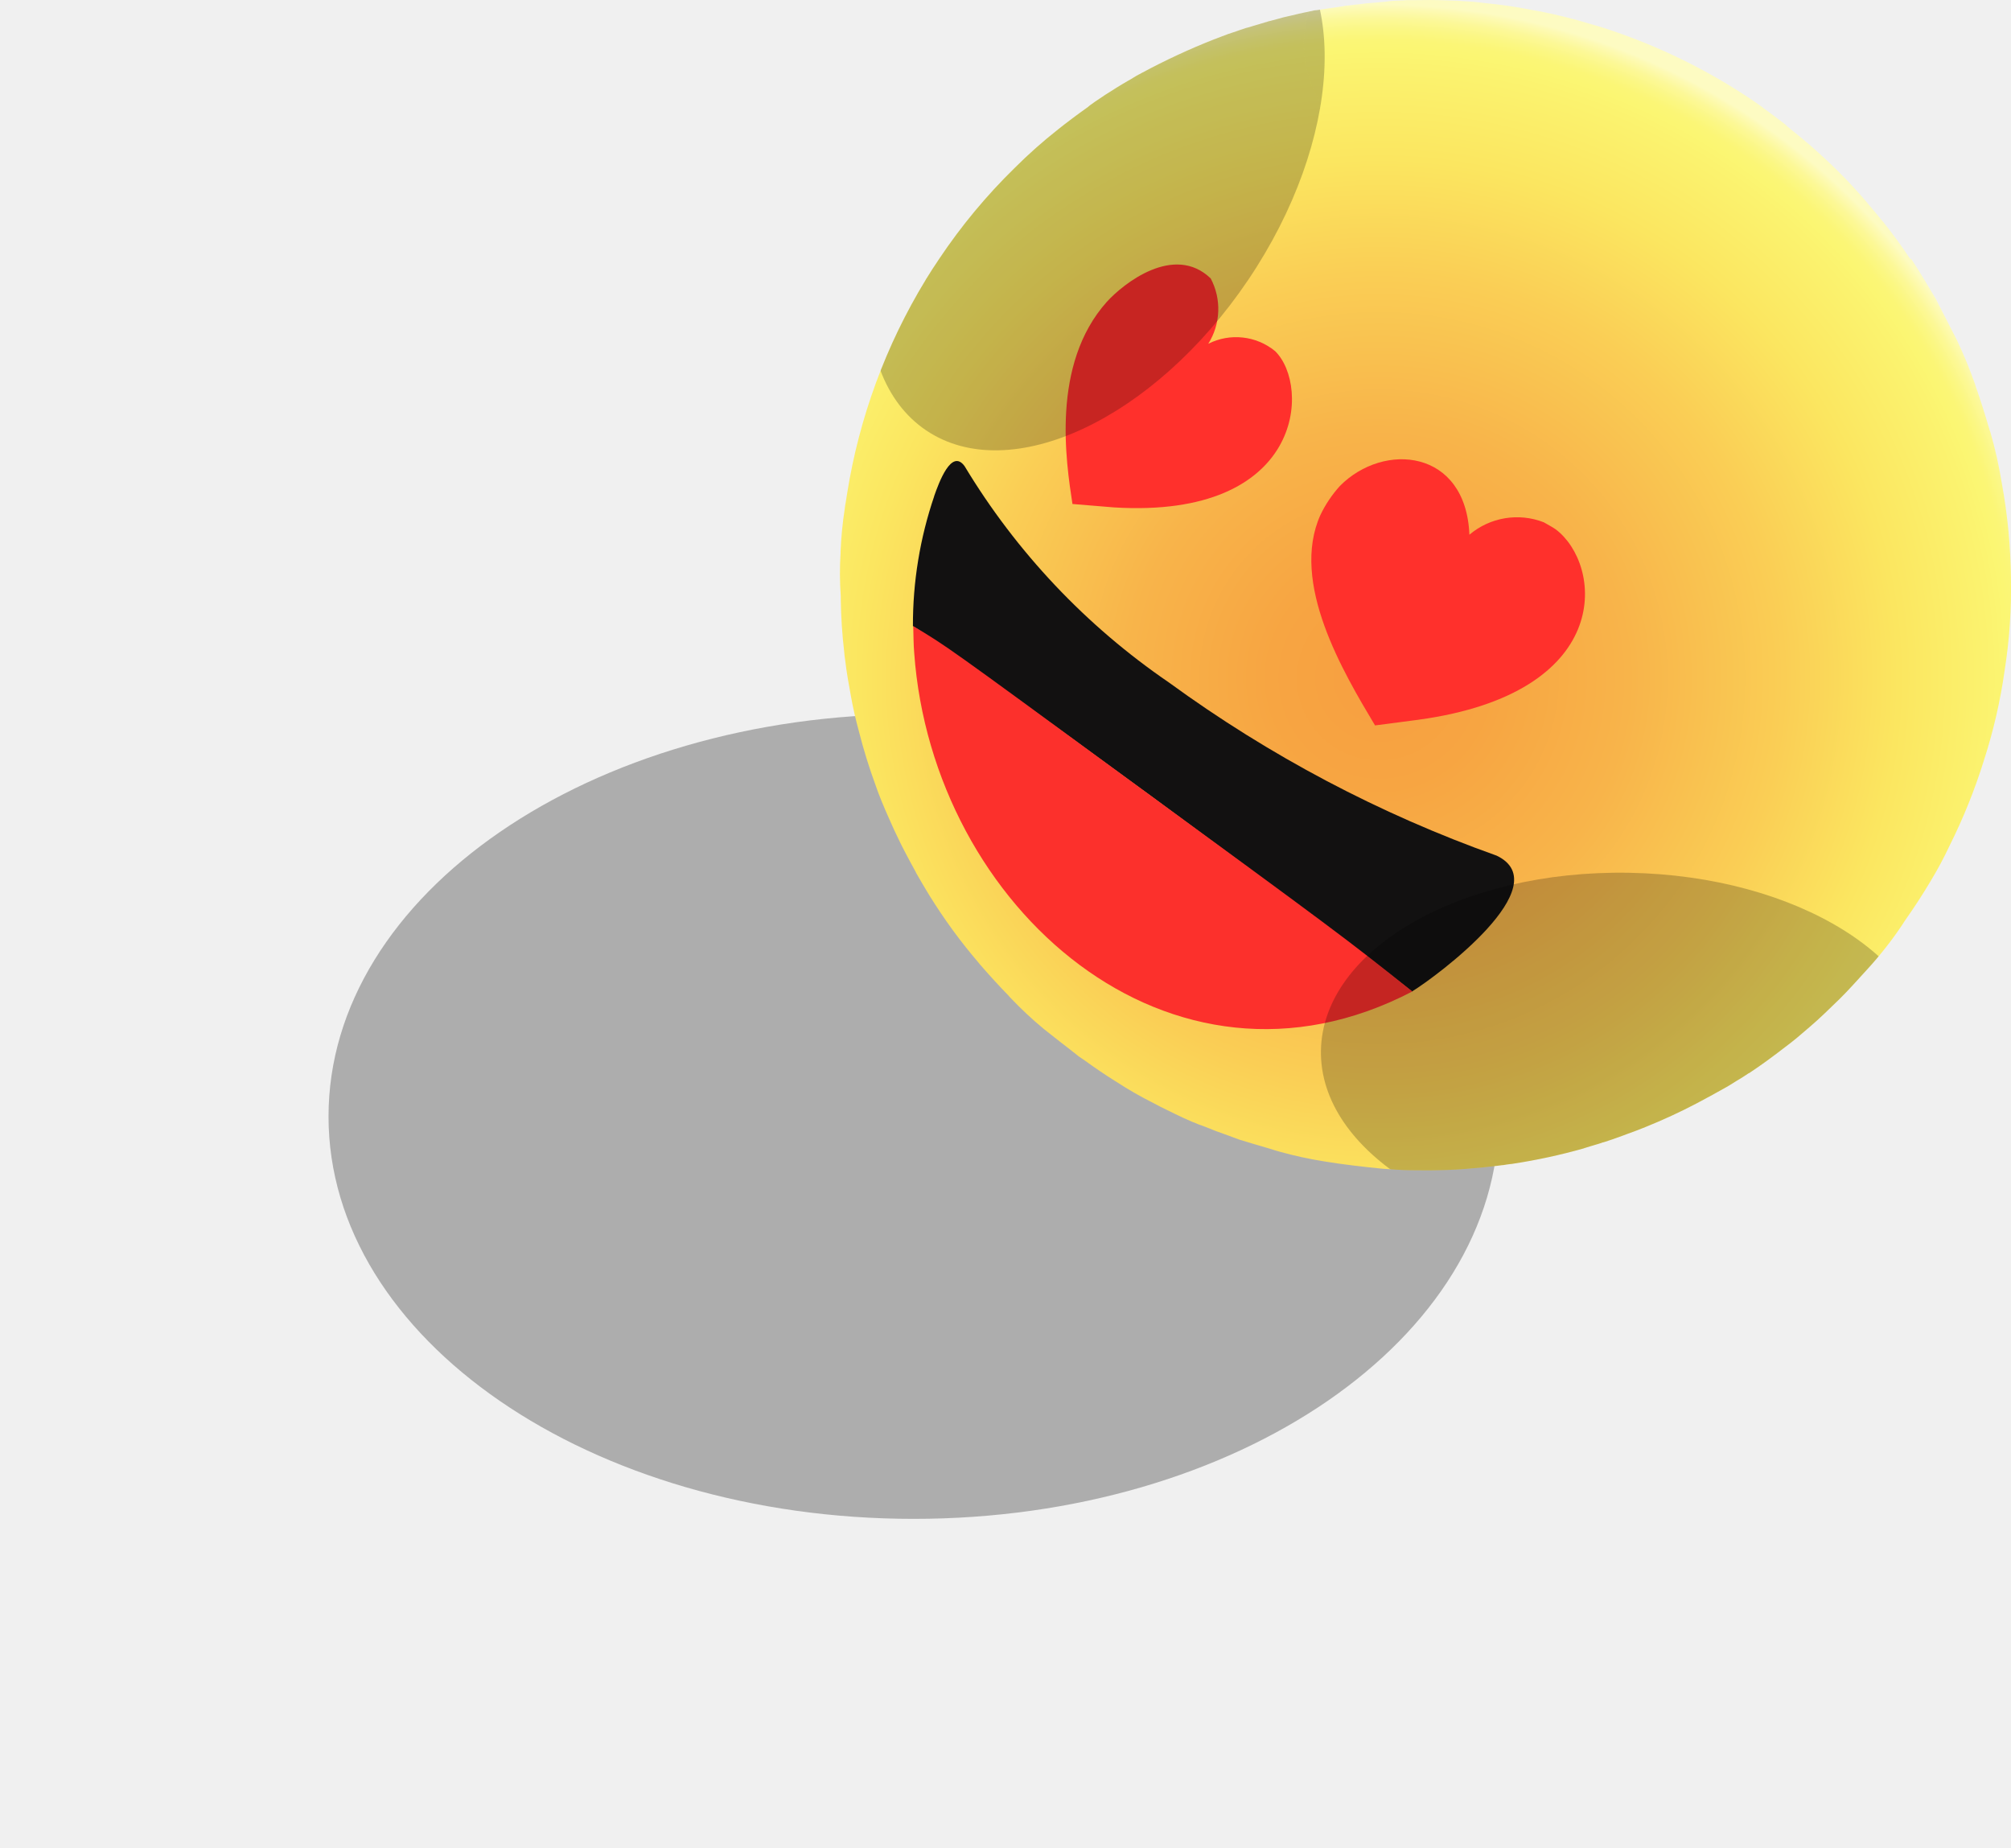
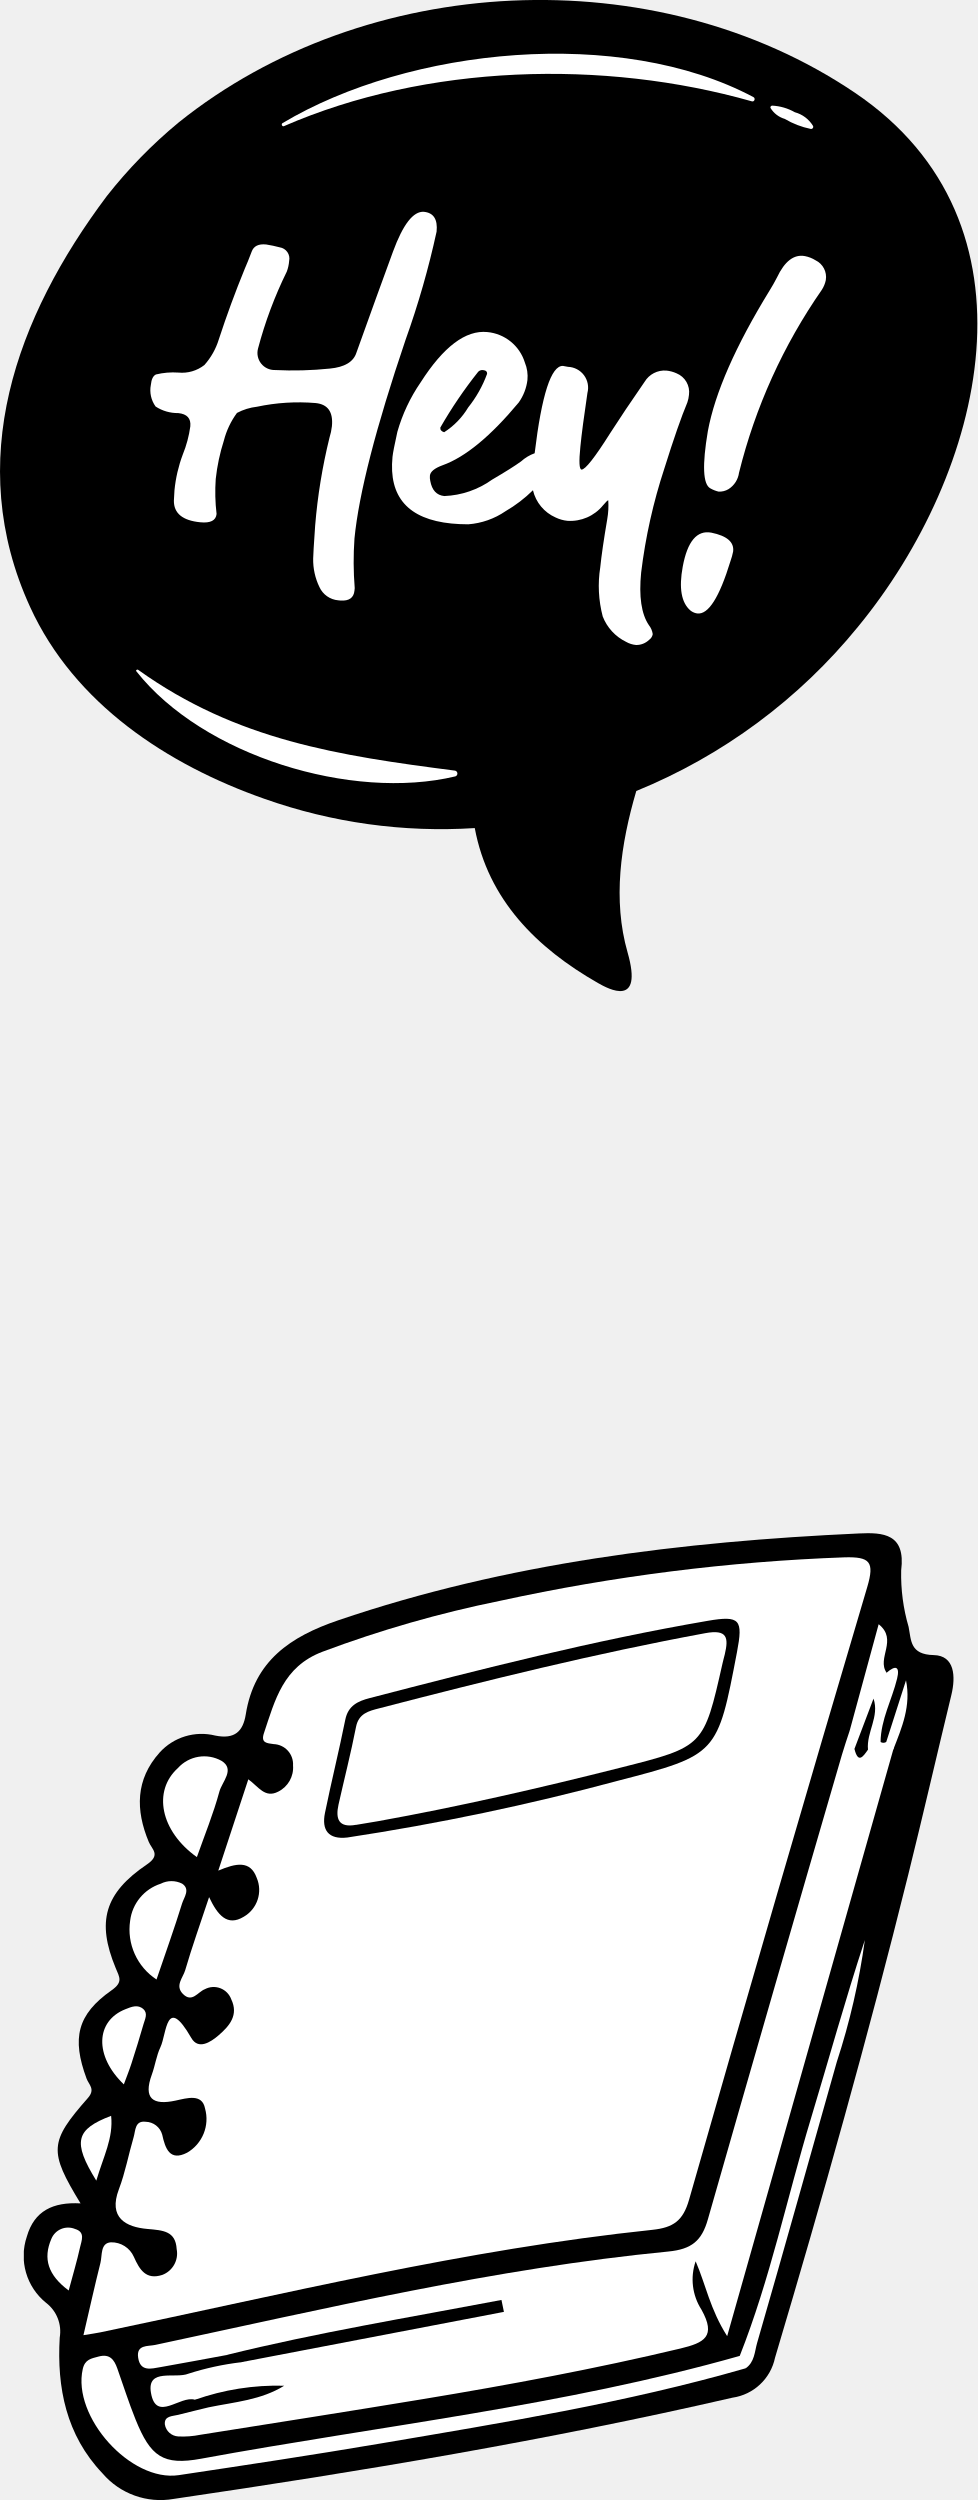
- <svg xmlns="http://www.w3.org/2000/svg" xmlns:xlink="http://www.w3.org/1999/xlink" width="82.478" height="75.758" viewBox="0 0 82.478 75.758">
+ <svg xmlns="http://www.w3.org/2000/svg" width="84" height="214.868" viewBox="0 0 84 214.868">
  <defs>
-     <radialGradient id="radial-gradient" cx="0.471" cy="0.58" r="0.575" gradientTransform="matrix(-0.999, -0.004, -0.004, 1, 0.933, 0.001)" gradientUnits="objectBoundingBox">
-       <stop offset="0" stop-color="#f79f40" />
-       <stop offset="0.163" stop-color="#f7a542" />
-       <stop offset="0.371" stop-color="#f8b44a" />
-       <stop offset="0.601" stop-color="#face55" />
-       <stop offset="0.771" stop-color="#fbe660" />
-       <stop offset="0.91" stop-color="#fbf36f" />
-       <stop offset="0.932" stop-color="#fbf672" />
-       <stop offset="0.947" stop-color="#fbf676" />
-       <stop offset="0.962" stop-color="#fbf783" />
-       <stop offset="0.978" stop-color="#fcf897" />
-       <stop offset="0.994" stop-color="#fdfab4" />
-       <stop offset="1" stop-color="#fdfbc2" />
-     </radialGradient>
    <clipPath id="clip-path">
-       <path id="Trazado_116496" data-name="Trazado 116496" d="M52.65,29.84v-.06c0-.11-.03-.77-.15-1.75-.01-.09-.02-.17-.03-.26-.02-.12-.04-.25-.06-.38a23.894,23.894,0,0,0-3.15-8.77c0-.01-.01-.01-.01-.02-.17-.29-.35-.57-.54-.85h0a23.353,23.353,0,0,0-3.06-3.74,20.449,20.449,0,0,0-1.77-1.6c-.39-.32-.78-.62-1.19-.91a.265.265,0,0,1-.06-.05l-.05-.04-.21-.15c-.26-.18-.55-.37-.86-.57h0c-.01-.01-.02-.01-.03-.02-.15-.09-.3-.19-.47-.28-.07-.04-.15-.09-.22-.13s-.12-.07-.19-.11a1.092,1.092,0,0,0-.15-.08,25.413,25.413,0,0,0-2.93-1.4c-.26-.11-.47-.18-.58-.23l-.18-.07-.18-.07c-.01,0-.02-.01-.03-.01l-.04-.01-.3-.1-.04-.01c-.01,0-.03-.01-.04-.01l-.2-.07a2.759,2.759,0,0,0-.27-.08l-.23-.07c-.04-.01-.09-.03-.13-.04-.01,0-.03-.01-.04-.01s-.03-.01-.05-.01a.636.636,0,0,1-.07-.02l-.26-.07-.22-.06c-.07-.02-.14-.03-.21-.05h-.01l-.13-.03-.25-.06-.18-.04a2.049,2.049,0,0,0-.24-.05c-.01,0-.03-.01-.04-.01-.06-.01-.12-.03-.18-.04l-.11-.02-.13-.03h-.02l-.04-.01c-.02,0-.05-.01-.07-.01a1.766,1.766,0,0,1-.2-.04.6.6,0,0,0-.12-.02h0a2.068,2.068,0,0,1-.22-.04l-.19-.03c-.03-.01-.07-.01-.11-.02a.985.985,0,0,0-.17-.02,1,1,0,0,0-.16-.02l-.27-.03-.25-.03c-.03,0-.05-.01-.08-.01h-.02a1.641,1.641,0,0,0-.23-.02l-.34-.03c-.08-.01-.16-.01-.23-.02-.09-.01-.17-.01-.26-.02s-.18-.01-.27-.02A.97.97,0,0,1,29.76,7h-.37c-.48-.01-.96-.01-1.45,0-.11,0-.21,0-.31.01s-.22.01-.32.02c-.07,0-.13.01-.19.01-.16.01-.31.02-.46.04-.05,0-.11.01-.16.01-.22.02-.43.04-.64.07-.1.01-.2.02-.3.04h-.01c-.02,0-.04.01-.06.01q-.24.03-.45.06c-.11.02-.23.04-.34.05-.26.04-.47.08-.61.11-.7.14-1.38.3-2.06.5-.41.11-.77.22-1.21.38a24.021,24.021,0,0,0-5.31,2.61h0c-.17.11-.33.22-.49.33a.265.265,0,0,0-.06.05c-.28.2-.56.4-.84.61a.423.423,0,0,1-.07.05l-.02.02-.02.02c-.01.01-.02.02-.03.02s-.02.01-.03.02c-.08.06-.15.12-.23.18-.15.12-.3.24-.44.36-.08.07-.16.13-.24.2-.16.14-.32.27-.46.4l-.02.02-.02.02c-.03.03-.07.06-.1.09-.75.69-1.21,1.19-1.24,1.22-.23.25-.46.51-.69.77-.16.19-.33.38-.5.59-.01.01-.02.03-.04.04l-.03.03c-.34.42-.69.89-1.08,1.46l-.01.01-.01.01c-.01.01-.01.02-.02.02-.18.26-.36.55-.54.86-.16.26-.32.52-.46.75l-.46.88c-.15.29-.29.56-.42.82a16.758,16.758,0,0,0-.76,1.82h0v.01c-.22.6-.42,1.23-.6,1.84l-.01.02a.037.037,0,0,1-.01.03,17.968,17.968,0,0,0-.5,2.13,23.506,23.506,0,0,0-.17,7.66,22.794,22.794,0,0,0,.82,3.68,23.944,23.944,0,0,0,1.38,3.51,15.311,15.311,0,0,0,.75,1.42c.32.56.68,1.11,1.06,1.66.04.07.09.13.13.2a16,16,0,0,0,1.39,1.8c.34.37.78.88,1.14,1.24s.83.82,1.22,1.15h0c.42.37.6.53.99.83q.72.585,1.47,1.08h.01c.16.11.32.22.49.32.19.12.38.24.55.34.09.05.22.13.36.21a.573.573,0,0,1,.07.04c.15.09.33.18.52.29.04.02.09.05.13.07a22.789,22.789,0,0,0,2.12,1c.18.07.42.17.7.28l.24.09.42.15.3.1.11.03c.01,0,.01,0,.02.01l.16.05a2.759,2.759,0,0,0,.27.08l.26.08c.01,0,.02,0,.02.01a22.1,22.1,0,0,0,2.96.66l.09.01c.08.01.17.03.27.04h.03l.23.03.53.06c.24.03.56.05.79.07s.49.03.74.04h.02c.13.01.25.01.37.01.33.01.77,0,1.1.01s.79-.03,1.13-.05c.72-.06,1.68-.17,2.39-.28a18.747,18.747,0,0,0,1.84-.38c.14-.04.28-.08.43-.12.43-.12.87-.25,1.24-.36l.43-.16c.35-.12.69-.25,1.03-.38l.17-.06c.4-.15.89-.38,1.32-.59.19-.09.37-.18.55-.28a15.71,15.71,0,0,0,1.56-.88c.02-.01.03-.02.05-.03.41-.26.82-.52,1.22-.81.09-.06.18-.12.26-.17l.44-.34c.12-.09.23-.18.35-.27l.66-.52a14.289,14.289,0,0,0,1.37-1.26l.03-.03.07-.07c.35-.35.74-.77,1.2-1.29a.138.138,0,0,0,.03-.04h0a20.958,20.958,0,0,0,2.02-2.71c.01-.01.01-.02.02-.03.19-.3.38-.61.57-.95v-.01h0c.08-.14.16-.29.24-.44.11-.2.22-.41.31-.59l.09-.18c.16-.32.31-.65.47-.99.21-.47.41-.94.56-1.36h0c.26-.7.5-1.44.71-2.23.13-.48.25-.96.33-1.41.1-.48.18-.98.25-1.5.02-.12.03-.23.05-.34.08-.69.14-1.41.16-2.14v-.13C52.68,31.04,52.68,30.45,52.65,29.84Z" transform="translate(-4.654 -6.992)" />
-     </clipPath>
-     <linearGradient id="linear-gradient" x1="-0.166" y1="-323.933" x2="-1.166" y2="-323.933" gradientUnits="objectBoundingBox">
-       <stop offset="0" stop-color="#19b79c" />
-       <stop offset="0.405" stop-color="#1dbb9e" />
-       <stop offset="0.825" stop-color="#2ac8a3" />
-       <stop offset="0.997" stop-color="#31cfa6" />
-     </linearGradient>
-     <linearGradient id="linear-gradient-2" x1="-2.106" y1="-363.238" x2="-3.08" y2="-363.238" xlink:href="#linear-gradient" />
-     <clipPath id="clip-path-2">
-       <path id="Trazado_116504" data-name="Trazado 116504" d="M4.652,29.65v-.06a15.757,15.757,0,0,1,.17-1.74,2.335,2.335,0,0,1,.04-.26c.02-.12.04-.25.06-.38a24.088,24.088,0,0,1,3.22-8.75c0-.01.01-.01.01-.02.18-.29.36-.57.55-.85h0a23.39,23.39,0,0,1,3.09-3.72,20.134,20.134,0,0,1,1.78-1.58q.585-.465,1.2-.9a.265.265,0,0,0,.06-.05l.05-.04.21-.15c.26-.18.55-.37.86-.56h0c.01-.01.02-.01.03-.02.15-.09.31-.19.47-.28a2.53,2.53,0,0,0,.22-.13c.06-.04.12-.07.19-.11.05-.03.1-.05.15-.08a27.308,27.308,0,0,1,2.95-1.37c.26-.1.47-.18.58-.22l.18-.06.18-.06c.01,0,.02-.01.03-.01l.05-.02.3-.1.04-.01c.01,0,.03-.01.04-.01l.2-.06c.08-.02.19-.06.27-.08l.23-.07a.647.647,0,0,0,.13-.04c.01,0,.03-.01.04-.01s.03-.01.05-.01a.637.637,0,0,0,.07-.02l.26-.07.22-.06c.07-.02.14-.03.21-.05h.01l.13-.03c.08-.02.18-.04.25-.06l.18-.04c.08-.02.16-.03.24-.05.01,0,.03-.01.04-.01a1.163,1.163,0,0,0,.18-.04l.11-.01.13-.02h.02l.04-.01c.02,0,.05-.01.07-.01l.2-.03c.04-.01.09-.01.13-.02h0l.22-.03.19-.03a.516.516,0,0,0,.11-.02.985.985,0,0,1,.17-.02c.06-.01.11-.01.16-.02l.27-.03.25-.03c.03,0,.05-.01.08-.01h.02c.07-.01.15-.01.23-.02l.34-.03c.08-.01.16-.01.23-.02a1.569,1.569,0,0,1,.24-.03,2.437,2.437,0,0,1,.27-.01.86.86,0,0,1,.16-.01l.15-.01h.24c.49-.01.97-.01,1.45.01.11,0,.21.01.31.01s.22.01.32.02c.07,0,.13.01.19.01.16.01.31.02.46.04.05.01.11.01.16.02.22.02.43.05.64.07.1.01.2.03.3.04h.01c.02,0,.04.01.06.01.16.02.31.05.45.07l.34.06c.26.05.47.09.6.11.69.14,1.38.31,2.06.52.41.11.76.23,1.21.39a24.178,24.178,0,0,1,5.28,2.65h0c.16.11.33.22.49.34a.265.265,0,0,1,.06.05c.28.2.56.41.83.62a.424.424,0,0,0,.07.05l.02.02.02.02.03.03c.01.01.02.01.02.02.08.06.15.12.22.18.15.12.3.24.44.36.08.07.16.14.24.2.16.14.31.28.46.41l.02.02.02.02c.03.03.07.06.1.09.75.69,1.2,1.2,1.23,1.23.23.25.46.51.68.78.16.19.32.38.49.59.01.01.02.03.04.04l.02.03c.33.42.69.89,1.07,1.47l.04.01.01.01c.01.01.01.02.02.02.17.26.36.56.54.86.16.26.31.53.45.75l.45.88c.15.29.29.56.42.82a18.431,18.431,0,0,1,.75,1.83h0v.01c.21.6.41,1.23.59,1.85l.01.02a.037.037,0,0,0,.01.03,17.59,17.59,0,0,1,.48,2.14,22.71,22.71,0,0,1,.37,3.87,21.465,21.465,0,0,1-.26,3.8,21.96,21.96,0,0,1-.85,3.68,23.286,23.286,0,0,1-1.41,3.5,15.244,15.244,0,0,1-.76,1.42c-.33.56-.69,1.11-1.07,1.65-.04.07-.09.13-.13.2a15.2,15.2,0,0,1-1.41,1.79c-.34.37-.79.88-1.15,1.23s-.84.82-1.22,1.14h0c-.43.37-.6.52-1,.82-.49.38-.98.74-1.48,1.07H41.9c-.16.11-.32.21-.49.31-.19.12-.38.24-.55.33-.09.05-.22.12-.36.2a.574.574,0,0,0-.07.04c-.15.08-.33.18-.52.28-.04.02-.09.05-.13.07a23.108,23.108,0,0,1-2.12.98c-.18.07-.42.17-.71.27l-.24.09-.42.15-.3.1-.11.03c-.01,0-.01,0-.02.01l-.16.05c-.08.02-.19.06-.27.08l-.26.08c-.01,0-.02,0-.02.01a23.962,23.962,0,0,1-2.96.64l-.09.01c-.08.01-.17.02-.27.04H31.8l-.23.03-.53.06c-.24.02-.56.05-.79.07s-.49.03-.74.04h-.02c-.13,0-.25.01-.37.01-.33.01-.77,0-1.1,0s-.79-.04-1.13-.06c-.72-.07-1.68-.18-2.39-.3a16.281,16.281,0,0,1-1.84-.4c-.14-.04-.28-.08-.43-.13-.43-.12-.87-.26-1.24-.37l-.43-.16c-.35-.12-.69-.25-1.03-.39l-.17-.06c-.4-.15-.88-.38-1.32-.6-.19-.09-.37-.18-.55-.28a15.612,15.612,0,0,1-1.55-.89.219.219,0,0,0-.05-.03c-.41-.26-.81-.53-1.21-.82-.09-.06-.17-.12-.25-.17L14,49.97c-.12-.09-.23-.18-.35-.27l-.66-.52a15.233,15.233,0,0,1-1.36-1.27l-.03-.03-.06-.07c-.34-.35-.74-.78-1.19-1.3a.138.138,0,0,1-.03-.04h0a21.889,21.889,0,0,1-2-2.73c-.01-.01-.01-.02-.02-.03-.18-.3-.37-.61-.56-.95v-.01h0c-.08-.14-.16-.29-.24-.44-.11-.21-.22-.41-.31-.59l-.09-.18c-.16-.32-.31-.65-.46-.99-.21-.47-.41-.95-.55-1.36h0a22.441,22.441,0,0,1-.69-2.23c-.13-.48-.24-.96-.32-1.41-.09-.49-.18-.98-.24-1.5-.02-.12-.03-.23-.04-.34a21.166,21.166,0,0,1-.14-2.14v-.13A13.347,13.347,0,0,1,4.652,29.65Z" transform="translate(-4.627 -6.983)" fill="url(#radial-gradient)" />
+       <rect id="Rectángulo_45687" data-name="Rectángulo 45687" width="79.904" height="83.093" fill="none" />
    </clipPath>
  </defs>
-   <g id="Grupo_157926" data-name="Grupo 157926" transform="translate(13.474)">
-     <ellipse id="Elipse_4737" data-name="Elipse 4737" cx="24" cy="16.5" rx="24" ry="16.5" transform="translate(0 29.284)" fill="#0b0b0b" opacity="0.292" style="mix-blend-mode: multiply;isolation: isolate" />
-     <path id="Trazado_116493" data-name="Trazado 116493" d="M4.652,29.65v-.06a15.757,15.757,0,0,1,.17-1.74,2.335,2.335,0,0,1,.04-.26c.02-.12.04-.25.06-.38a24.088,24.088,0,0,1,3.22-8.75c0-.01.01-.01.01-.02.18-.29.36-.57.55-.85h0a23.39,23.39,0,0,1,3.09-3.72,20.134,20.134,0,0,1,1.78-1.58q.585-.465,1.2-.9a.265.265,0,0,0,.06-.05l.05-.04.21-.15c.26-.18.55-.37.86-.56h0c.01-.01.02-.01.03-.02.15-.09.31-.19.47-.28a2.53,2.53,0,0,0,.22-.13c.06-.04.12-.07.19-.11.05-.03.1-.05.15-.08a27.308,27.308,0,0,1,2.95-1.37c.26-.1.47-.18.58-.22l.18-.06.18-.06c.01,0,.02-.01.03-.01l.05-.02.3-.1.04-.01c.01,0,.03-.01.04-.01l.2-.06c.08-.02.19-.06.27-.08l.23-.07a.647.647,0,0,0,.13-.04c.01,0,.03-.01.04-.01s.03-.01.05-.01a.637.637,0,0,0,.07-.02l.26-.07.22-.06c.07-.02.14-.03.21-.05h.01l.13-.03c.08-.02.18-.04.25-.06l.18-.04c.08-.02.16-.03.24-.05.01,0,.03-.01.04-.01a1.163,1.163,0,0,0,.18-.04l.11-.01.13-.02h.02l.04-.01c.02,0,.05-.01.07-.01l.2-.03c.04-.01.09-.01.13-.02h0l.22-.03.19-.03a.516.516,0,0,0,.11-.02.985.985,0,0,1,.17-.02c.06-.01.11-.01.16-.02l.27-.03.25-.03c.03,0,.05-.01.08-.01h.02c.07-.01.15-.01.23-.02l.34-.03c.08-.01.16-.01.23-.02a1.569,1.569,0,0,1,.24-.03,2.437,2.437,0,0,1,.27-.01.86.86,0,0,1,.16-.01l.15-.01h.24c.49-.01.97-.01,1.45.01.11,0,.21.01.31.01s.22.01.32.02c.07,0,.13.01.19.01.16.01.31.02.46.04.05.01.11.01.16.02.22.02.43.05.64.07.1.01.2.03.3.04h.01c.02,0,.04.01.06.01.16.02.31.05.45.07l.34.06c.26.05.47.09.6.11.69.14,1.38.31,2.06.52.41.11.76.23,1.21.39a24.178,24.178,0,0,1,5.28,2.65h0c.16.11.33.22.49.34a.265.265,0,0,1,.06.05c.28.2.56.41.83.62a.424.424,0,0,0,.07.05l.02.02.02.02.03.03c.01.01.02.01.02.02.08.06.15.12.22.18.15.12.3.24.44.36.08.07.16.14.24.2.16.14.31.28.46.41l.02.02.02.02c.03.03.07.06.1.09.75.69,1.2,1.2,1.23,1.23.23.25.46.51.68.78.16.19.32.38.49.59.01.01.02.03.04.04l.02.03c.33.42.69.89,1.07,1.47l.04.01.01.01c.01.01.01.02.02.02.17.26.36.56.54.86.16.26.31.53.45.75l.45.88c.15.29.29.56.42.82a18.431,18.431,0,0,1,.75,1.83h0v.01c.21.6.41,1.23.59,1.85l.01.02a.037.037,0,0,0,.01.03,17.59,17.59,0,0,1,.48,2.14,22.71,22.71,0,0,1,.37,3.87,21.465,21.465,0,0,1-.26,3.8,21.96,21.96,0,0,1-.85,3.68,23.286,23.286,0,0,1-1.41,3.5,15.244,15.244,0,0,1-.76,1.42c-.33.56-.69,1.11-1.07,1.65-.04.07-.09.13-.13.2a15.2,15.2,0,0,1-1.41,1.79c-.34.37-.79.88-1.15,1.23s-.84.82-1.22,1.14h0c-.43.37-.6.52-1,.82-.49.38-.98.74-1.48,1.07H41.9c-.16.11-.32.21-.49.31-.19.12-.38.24-.55.33-.09.05-.22.12-.36.2a.574.574,0,0,0-.07.04c-.15.08-.33.18-.52.28-.04.02-.09.05-.13.07a23.108,23.108,0,0,1-2.12.98c-.18.07-.42.17-.71.27l-.24.09-.42.15-.3.1-.11.03c-.01,0-.01,0-.02.01l-.16.05c-.08.02-.19.06-.27.08l-.26.08c-.01,0-.02,0-.02.01a23.962,23.962,0,0,1-2.96.64l-.09.01c-.08.01-.17.02-.27.04H31.8l-.23.03-.53.06c-.24.02-.56.05-.79.07s-.49.03-.74.04h-.02c-.13,0-.25.01-.37.01-.33.01-.77,0-1.1,0s-.79-.04-1.13-.06c-.72-.07-1.68-.18-2.39-.3a16.281,16.281,0,0,1-1.84-.4c-.14-.04-.28-.08-.43-.13-.43-.12-.87-.26-1.24-.37l-.43-.16c-.35-.12-.69-.25-1.03-.39l-.17-.06c-.4-.15-.88-.38-1.32-.6-.19-.09-.37-.18-.55-.28a15.612,15.612,0,0,1-1.55-.89.219.219,0,0,0-.05-.03c-.41-.26-.81-.53-1.21-.82-.09-.06-.17-.12-.25-.17L14,49.97c-.12-.09-.23-.18-.35-.27l-.66-.52a15.233,15.233,0,0,1-1.36-1.27l-.03-.03-.06-.07c-.34-.35-.74-.78-1.19-1.3a.138.138,0,0,1-.03-.04h0a21.889,21.889,0,0,1-2-2.73c-.01-.01-.01-.02-.02-.03-.18-.3-.37-.61-.56-.95v-.01h0c-.08-.14-.16-.29-.24-.44-.11-.21-.22-.41-.31-.59l-.09-.18c-.16-.32-.31-.65-.46-.99-.21-.47-.41-.95-.55-1.36h0a22.441,22.441,0,0,1-.69-2.23c-.13-.48-.24-.96-.32-1.41-.09-.49-.18-.98-.24-1.5-.02-.12-.03-.23-.04-.34a21.166,21.166,0,0,1-.14-2.14v-.13A13.347,13.347,0,0,1,4.652,29.65Z" transform="translate(16.349 -6.983)" fill="url(#radial-gradient)" />
-     <g id="Grupo_86225" data-name="Grupo 86225" transform="translate(20.955 0.009)" clip-path="url(#clip-path)">
-       <path id="Trazado_116494" data-name="Trazado 116494" d="M50.67,21.64a4.37,4.37,0,0,1,.18-.46C50.8,21.33,50.74,21.48,50.67,21.64Z" transform="translate(-48.844 -6.992)" fill="url(#linear-gradient)" />
-       <path id="Trazado_116495" data-name="Trazado 116495" d="M4.7,34.92c.03-.14.05-.28.08-.41C4.75,34.65,4.73,34.79,4.7,34.92Z" transform="translate(43.196 -6.992)" fill="url(#linear-gradient-2)" />
+   <g id="Grupo_982693" data-name="Grupo 982693" transform="translate(-955.072 -143.443)">
+     <g id="Grupo_982280" data-name="Grupo 982280" transform="translate(436.552 -614.318)">
+       <path id="Trazado_117323" data-name="Trazado 117323" d="M591.991,765.728c-17.174-11.6-42.038-10.357-58.121,2.562a41.352,41.352,0,0,0-6.161,6.313c-7.835,10.438-12.332,22.813-6.6,35.328,3.8,8.308,11.792,13.558,20.147,16.49a45.424,45.424,0,0,0,18.069,2.511c1.146,6.155,5.32,10.309,10.587,13.316.934.533,3.912,2.142,2.546-2.632-1.287-4.5-.6-9.288.749-13.871a47.941,47.941,0,0,0,19.051-14.11C603.14,798.393,608.592,776.938,591.991,765.728Z" />
+       <g id="Grupo_83560" data-name="Grupo 83560" transform="translate(531.462 775.958)">
+         <path id="Trazado_117324" data-name="Trazado 117324" d="M608.281,864.167a74.524,74.524,0,0,0,2.666-9.3q.157-1.579-1.091-1.7-1.363-.1-2.658,3.425t-3.142,8.681q-.378,1.187-2.287,1.368a31.233,31.233,0,0,1-4.721.124,1.468,1.468,0,0,1-1.448-1.849,35.568,35.568,0,0,1,2.474-6.615,3.279,3.279,0,0,0,.2-.907.977.977,0,0,0-.811-1.175,11.251,11.251,0,0,0-1.162-.245q-.992-.1-1.248.617-.352.929-.59,1.462-1.226,2.993-2.235,6.082a5.9,5.9,0,0,1-1.239,2.2,3.121,3.121,0,0,1-2.234.649,6.293,6.293,0,0,0-1.925.161q-.369.168-.442.9a2.388,2.388,0,0,0,.409,1.857,3.481,3.481,0,0,0,1.946.564q1.138.114,1.037,1.142a9.985,9.985,0,0,1-.648,2.42,12.071,12.071,0,0,0-.714,3.081l-.05.885q-.013,1.631,2.263,1.856,1.322.132,1.406-.714a15.946,15.946,0,0,1-.072-3.011,16.774,16.774,0,0,1,.7-3.3,6.9,6.9,0,0,1,1.125-2.373,4.809,4.809,0,0,1,1.722-.533,17.334,17.334,0,0,1,5.038-.316q1.579.156,1.4,1.993a5.167,5.167,0,0,1-.208.98,47.9,47.9,0,0,0-1.232,7.555q-.171,2.468-.171,2.838a5.386,5.386,0,0,0,.536,2.445,1.959,1.959,0,0,0,1.629,1.145l.184.018q1.106.072,1.2-.846l.022-.22a28.41,28.41,0,0,1-.021-4.267Q604.453,875.469,608.281,864.167Z" transform="translate(-586.365 -853.159)" fill="#fff" />
+         <path id="Trazado_117325" data-name="Trazado 117325" d="M719.605,910.872a2.8,2.8,0,0,0-.868-.234,2,2,0,0,0-1.875.963q-1.776,2.567-2.96,4.416-1.981,3.141-2.461,3.13-.3-.029-.1-1.976.16-1.616.606-4.612a1.791,1.791,0,0,0-1.669-2.243l-.437-.08q-1.518-.051-2.43,7.506a3.524,3.524,0,0,0-1.166.7q-.76.556-2.493,1.57a7.556,7.556,0,0,1-4.107,1.409q-.992-.1-1.206-1.305a1.41,1.41,0,0,1-.03-.448q.051-.514,1.09-.894,2.923-1.045,6.544-5.395a4.215,4.215,0,0,0,.747-1.928,3.122,3.122,0,0,0-.221-1.506,3.738,3.738,0,0,0-3.226-2.619q-2.791-.277-5.732,4.326a14.5,14.5,0,0,0-2,4.251q-.369,1.67-.417,2.147-.514,5.177,5.068,5.732.661.065,1.44.068a6.534,6.534,0,0,0,3.208-1.128,11.733,11.733,0,0,0,2.355-1.8,3.409,3.409,0,0,0,1.949,2.342,3.055,3.055,0,0,0,1.01.286,3.63,3.63,0,0,0,3.061-1.328c.252-.3.4-.442.452-.437a6.75,6.75,0,0,1-.087,1.623q-.447,2.626-.6,4.131a10.3,10.3,0,0,0,.211,4.23,4.057,4.057,0,0,0,2.008,2.183,2.11,2.11,0,0,0,.863.271,1.579,1.579,0,0,0,1.119-.445.747.747,0,0,0,.309-.489,1.6,1.6,0,0,0-.332-.774q-.97-1.432-.664-4.517a46.542,46.542,0,0,1,2-8.961q1.194-3.812,1.972-5.664a2.793,2.793,0,0,0,.139-.654A1.742,1.742,0,0,0,719.605,910.872Zm-17.045-.134a.49.49,0,0,1,.422-.143c.244.024.358.134.338.33a10.274,10.274,0,0,1-1.621,2.88,6.482,6.482,0,0,1-2.066,2.131q-.36-.109-.33-.4A38.228,38.228,0,0,1,702.56,910.738Z" transform="translate(-674.401 -896.984)" fill="#fff" />
+         <path id="Trazado_117326" data-name="Trazado 117326" d="M845.331,873.392a2.645,2.645,0,0,0-.909-.357q-1.415-.263-2.406,1.844-.3.582-.615,1.086-4.407,7.178-5.322,12.112-.742,4.405.214,4.919a2.691,2.691,0,0,0,.7.279,1.5,1.5,0,0,0,.865-.214,1.98,1.98,0,0,0,.9-1.409,47.517,47.517,0,0,1,7.117-15.72,2.463,2.463,0,0,0,.343-.837A1.6,1.6,0,0,0,845.331,873.392Z" transform="translate(-788.183 -869.22)" fill="#fff" />
+         <path id="Trazado_117327" data-name="Trazado 117327" d="M827.932,997.621q-1.851-.344-2.456,2.922-.51,2.757.654,3.762a1.186,1.186,0,0,0,.481.239l.109.02q1.428.189,2.86-4.5a5.638,5.638,0,0,0,.227-.821Q829.957,998.033,827.932,997.621Z" transform="translate(-779.739 -970.038)" fill="#fff" />
+       </g>
+       <g id="Grupo_83561" data-name="Grupo 83561" transform="translate(542.738 762.378)">
+         <path id="Trazado_117328" data-name="Trazado 117328" d="M645.665,788.188c12.243-5.33,27.472-5.757,40.22-2.131.217.062.326-.262.134-.364-11.444-6.09-29.568-4.283-40.476,2.235-.139.082-.031.326.122.26Z" transform="translate(-645.479 -781.963)" fill="#fff" />
+       </g>
+       <g id="Grupo_83562" data-name="Grupo 83562" transform="translate(584.732 766.83)">
+         <path id="Trazado_117329" data-name="Trazado 117329" d="M865.641,805.514a2.132,2.132,0,0,0,1.228.943,7.172,7.172,0,0,0,2.23.859.182.182,0,0,0,.19-.271,2.627,2.627,0,0,0-1.556-1.162,4.368,4.368,0,0,0-1.953-.569c-.088.01-.181.1-.138.2Z" transform="translate(-865.631 -805.305)" fill="#fff" />
+       </g>
+       <g id="Grupo_83563" data-name="Grupo 83563" transform="translate(530.22 815.313)">
+         <path id="Trazado_117330" data-name="Trazado 117330" d="M579.879,1059.618c5.73,7.262,18.518,11.156,27.418,9.026a.257.257,0,0,0-.023-.492c-10.017-1.29-18.8-2.613-27.24-8.664-.086-.062-.234.03-.156.13Z" transform="translate(-579.857 -1059.469)" fill="#fff" />
+       </g>
    </g>
-     <path id="Trazado_116497" data-name="Trazado 116497" d="M25.873,27.33A16.375,16.375,0,0,0,25,32.66c2.26,1.39,16.97,12.2,20.47,14.98,1.03-.63,6.02-4.35,3.47-5.57a52.925,52.925,0,0,1-13.44-7.1,28.664,28.664,0,0,1-8.38-8.87c-.54-.75-1.06.69-1.25,1.23" transform="translate(-1.032 -6.983)" fill="#121111" />
-     <path id="Trazado_116499" data-name="Trazado 116499" d="M29.22,33.76c.75,10.43,10.52,19.05,20.43,13.88-2.65-2.12-3.33-2.62-11.66-8.71-7.45-5.46-7.45-5.46-8.81-6.27.01.33.01.77.04,1.1" transform="translate(-5.199 -6.983)" fill="#fc302c" />
-     <g id="Grupo_86231" data-name="Grupo 86231" transform="translate(40.307 18.833)">
-       <path id="Trazado_116501" data-name="Trazado 116501" d="M22.473,28.1c-1.25,2.78.93,6.44,2.24,8.63.65-.09,1.52-.19,2.17-.29,7.67-1.22,7.14-6.32,5.24-7.75-.14-.1-.34-.2-.49-.29a3.024,3.024,0,0,0-3.05.51c-.14-3.51-3.51-3.82-5.31-2a4.969,4.969,0,0,0-.8,1.19" transform="translate(-22.099 -25.816)" fill="#ff302c" />
-     </g>
-     <g id="Grupo_86232" data-name="Grupo 86232" transform="translate(30.232 10.846)">
-       <path id="Trazado_116503" data-name="Trazado 116503" d="M35.806,19.36c-2.3,2.57-1.67,6.58-1.41,8.29.51.04,1.19.1,1.7.14,7.78.48,8.08-4.98,6.61-6.41a2.529,2.529,0,0,0-2.74-.3,2.679,2.679,0,0,0,.1-2.68c-1.5-1.44-3.58.21-4.26.96" transform="translate(-34.117 -17.829)" fill="#ff302c" />
-     </g>
-     <g id="Enmascarar_grupo_59" data-name="Enmascarar grupo 59" transform="translate(20.976 0)" clip-path="url(#clip-path-2)">
-       <g id="Grupo_86233" data-name="Grupo 86233" transform="translate(-2.683 -7.272)" opacity="0.561" style="mix-blend-mode: multiply;isolation: isolate">
-         <g id="Grupo_86230" data-name="Grupo 86230" transform="translate(0)">
-           <ellipse id="Elipse_4734" data-name="Elipse 4734" cx="12.5" cy="7.5" rx="12.5" ry="7.5" transform="translate(21.707 1.557)" fill="#fff" opacity="0.743" />
-           <ellipse id="Elipse_4735" data-name="Elipse 4735" cx="12.5" cy="7.5" rx="12.5" ry="7.5" transform="translate(26.415 8.388) rotate(124)" opacity="0.387" />
-           <ellipse id="Elipse_4736" data-name="Elipse 4736" cx="12.5" cy="7.5" rx="12.5" ry="7.5" transform="matrix(-1, -0.017, 0.017, -1, 47.282, 58.274)" opacity="0.387" />
-         </g>
+     <g id="Grupo_982281" data-name="Grupo 982281" transform="translate(957.12 275.218)">
+       <g id="Grupo_175635" data-name="Grupo 175635" clip-path="url(#clip-path)">
+         <path id="Trazado_185857" data-name="Trazado 185857" d="M4.874,57.6c-2.734-4.492-2.695-5.276.633-9.059.667-.758.082-1.135-.114-1.665-1.287-3.471-.808-5.513,2.146-7.589,1.011-.71.685-1.116.347-1.936-1.633-3.956-.971-6.4,2.689-8.88,1.225-.829.43-1.3.164-1.936-1.146-2.745-1.143-5.367.931-7.684a4.862,4.862,0,0,1,4.781-1.459c1.688.345,2.394-.372,2.625-1.824.733-4.6,3.845-6.687,7.94-8.081C41.535,2.543,56.557.722,71.769.021c2.094-.1,4.035.02,3.637,3.171a15.971,15.971,0,0,0,.639,4.862c.227,1.158.115,2.378,2.158,2.421,1.808.038,1.9,1.841,1.516,3.428-1.249,5.153-2.433,10.321-3.711,15.467C72.547,43.3,68.662,57.109,64.564,70.863A4.37,4.37,0,0,1,60.9,74.3C45.025,77.958,28.983,80.636,12.878,83a6.548,6.548,0,0,1-6.12-2.2c-3.12-3.278-3.926-7.371-3.673-11.664a3.1,3.1,0,0,0-1.172-2.989A5.179,5.179,0,0,1,.26,60.449c.634-2.2,2.236-2.981,4.615-2.849" transform="translate(0 0)" />
+         <path id="Trazado_185858" data-name="Trazado 185858" d="M9.33,70.624c.541-2.321.973-4.273,1.46-6.211.166-.657-.024-1.708.9-1.771A2.1,2.1,0,0,1,13.667,63.9c.488,1.1,1.044,2,2.44,1.544a1.966,1.966,0,0,0,1.235-2.22c-.092-1.557-1.17-1.612-2.52-1.73-1.83-.16-3.382-.949-2.445-3.414.55-1.446.83-2.993,1.268-4.483.165-.561.1-1.428,1.03-1.315A1.506,1.506,0,0,1,16.1,53.391c.259,1.187.65,2.314,2.138,1.549a3.346,3.346,0,0,0,1.543-3.8c-.248-1.3-1.542-.892-2.533-.678-1.948.421-2.8-.16-2.039-2.24.282-.771.389-1.615.737-2.35.548-1.155.477-4.582,2.654-.793.6,1.038,1.642.382,2.361-.241.936-.81,1.715-1.737,1.072-3.082a1.608,1.608,0,0,0-2.269-.867c-.606.232-1.1,1.207-1.891.4-.691-.705.013-1.391.2-2.026.583-2,1.283-3.959,2.056-6.289.732,1.546,1.56,2.544,2.974,1.69a2.657,2.657,0,0,0,1.116-3.354c-.544-1.5-1.755-1.27-3.3-.613L23.5,22.849c.868.622,1.427,1.658,2.575,1.057a2.307,2.307,0,0,0,1.269-2.249,1.731,1.731,0,0,0-1.663-1.834c-.572-.081-1.126-.085-.839-.94.957-2.848,1.637-5.711,5.036-7A100.01,100.01,0,0,1,45.145,7.506,167.108,167.108,0,0,1,74.766,3.77c2.15-.052,2.577.369,1.928,2.558Q68.9,32.617,61.38,58.987c-.514,1.793-1.335,2.393-3.164,2.584C42.174,63.25,26.529,67.1,10.78,70.381c-.345.072-.7.118-1.45.243" transform="translate(-4.206 -1.697)" fill="#fff" />
+         <path id="Trazado_185859" data-name="Trazado 185859" d="M22.759,88.389c-1.27-.407-3.344,1.983-3.783-.6-.367-2.16,2.1-1.172,3.228-1.643a23.916,23.916,0,0,1,4.5-.978c3.675-1.682,7.714-1.817,11.574-2.708,2.722-.628,5.5-.979,7.327-1.432-6.162.846-13.023,2.981-20.168,3.526-1.881.345-3.758.7-5.642,1.03-.793.137-1.733.421-1.918-.806-.173-1.146.833-.968,1.455-1.1,14.628-3.118,29.2-6.581,44.121-8.03,2.008-.195,2.866-.934,3.384-2.749q5.709-19.99,11.528-39.95c.2-.691.44-1.371.661-2.056.7-.163.757.5,1.071.827a.664.664,0,0,0,.493.16c.366-.069.727-.274,1.094-.024a.455.455,0,0,0,.486,0c.507-.073.789.067.609.644L68.5,82.922c-1.471-2.306-1.842-4.436-2.709-6.433a4.792,4.792,0,0,0,.5,4.156c1.281,2.3.261,2.845-1.814,3.341-7.293,1.741-14.655,3.11-22.046,4.335-6.4,1.06-12.808,2.062-19.215,3.079a7.675,7.675,0,0,1-1.892.143,1.23,1.23,0,0,1-1.152-1.025c-.076-.759.655-.705,1.146-.833.884-.23,1.774-.438,2.661-.656,1.213-1.165,2.8-1.011,4.427-1.217-1.988.1-3.794.571-5.648.578" transform="translate(-8.05 -13.912)" fill="#fff" />
+         <path id="Trazado_185860" data-name="Trazado 185860" d="M66.1,129.793c-10.292,2.967-20.846,4.67-31.378,6.462-5.766.98-11.552,1.851-17.336,2.719-4.135.621-9.181-5.026-8.253-9.122.188-.831.728-.9,1.359-1.07.957-.26,1.339.259,1.608,1.017.52,1.463.987,2.947,1.568,4.385,1.293,3.2,2.358,3.981,5.637,3.378,15.449-2.843,31.12-4.533,46.29-8.835.94-.01.947.421.5,1.066" transform="translate(-4.068 -58.018)" fill="#fff" />
+         <path id="Trazado_185861" data-name="Trazado 185861" d="M112.532,100.472c0-.433.008-.874-.505-1.066,2.617-6.612,4.058-13.578,6.107-20.361,1.548-5.124,2.969-10.287,4.646-15.381a59.542,59.542,0,0,1-2.414,10.484c-2.28,8.048-4.522,16.107-6.845,24.142-.213.738-.215,1.661-.989,2.181" transform="translate(-50.497 -28.697)" fill="#fff" />
+         <path id="Trazado_185862" data-name="Trazado 185862" d="M24.7,43.56c-3.145-2.243-3.81-5.683-1.631-7.654a3.045,3.045,0,0,1,3.754-.618c1.181.73.037,1.8-.187,2.635-.51,1.893-1.262,3.722-1.936,5.637" transform="translate(-9.827 -15.721)" fill="#fff" />
+         <path id="Trazado_185863" data-name="Trazado 185863" d="M18.857,62.9a5.136,5.136,0,0,1-2.27-5.055,3.828,3.828,0,0,1,2.628-3.18,2.037,2.037,0,0,1,1.838-.007c.73.484.165,1.176,0,1.7-.664,2.148-1.425,4.266-2.2,6.542" transform="translate(-7.45 -24.54)" fill="#fff" />
+         <path id="Trazado_185864" data-name="Trazado 185864" d="M31.659,124.721c7.822-1.937,15.761-3.235,23.662-4.738l.211,1.024-22.606,4.33c-.266-.526-.821-.459-1.267-.615" transform="translate(-14.27 -54.083)" />
+         <path id="Trazado_185865" data-name="Trazado 185865" d="M14.128,80.742c-2.554-2.44-2.441-5.456.149-6.467.5-.2,1.057-.437,1.532,0,.406.375.133.858.014,1.275-.326,1.14-.678,2.272-1.042,3.4-.189.588-.422,1.162-.654,1.791" transform="translate(-5.532 -33.369)" fill="#fff" />
+         <path id="Trazado_185866" data-name="Trazado 185866" d="M129.639,24.957c-.128-.522.124-1.145-.411-1.56l2.492-9.156c1.689,1.341-.2,2.928.685,4.169.154,1.052-.452,1.9-.748,2.835-.784,1.177-.03,3.192-2.018,3.713" transform="translate(-58.25 -6.419)" fill="#fff" />
+         <path id="Trazado_185867" data-name="Trazado 185867" d="M5.52,114.081c-1.774-1.315-2.225-2.734-1.487-4.441a1.552,1.552,0,0,1,2.034-.846c.91.269.554,1.012.431,1.57-.266,1.2-.619,2.377-.977,3.717" transform="translate(-1.665 -48.995)" fill="#fff" />
+         <path id="Trazado_185868" data-name="Trazado 185868" d="M10.253,96.74c-2.068-3.345-1.773-4.41,1.274-5.572.205,1.911-.665,3.493-1.274,5.572" transform="translate(-4.024 -41.094)" fill="#fff" />
+         <path id="Trazado_185869" data-name="Trazado 185869" d="M132.375,23.715a4.27,4.27,0,0,1,1.128-2.227c.779-.679,1.156-.541.9.507-.443,1.822-1.4,3.51-1.42,5.444l-1.083.66c-.741-1.559.485-2.9.474-4.384" transform="translate(-59.348 -9.498)" fill="#fff" />
+         <path id="Trazado_185870" data-name="Trazado 185870" d="M26.781,134.6a21.265,21.265,0,0,1,7.67-1.208c-1.977,1.23-4.255,1.4-6.449,1.847-.22-.57-.788-.476-1.221-.639" transform="translate(-12.072 -60.121)" />
+         <path id="Trazado_185871" data-name="Trazado 185871" d="M135.56,28.965l-.609-.644,1.7-5.3c.446,2.2-.356,4.064-1.09,5.941" transform="translate(-60.83 -10.378)" fill="#fff" />
+         <path id="Trazado_185872" data-name="Trazado 185872" d="M48.98,32.19c-1.624.184-2.22-.633-1.917-2.118.547-2.679,1.208-5.334,1.747-8.015.243-1.207,1.093-1.591,2.088-1.849,9.621-2.5,19.253-4.959,29.058-6.642,2.79-.479,3.052-.111,2.518,2.686-1.676,8.779-1.66,8.84-10.219,11.055A211.438,211.438,0,0,1,48.98,32.19" transform="translate(-21.18 -6.035)" />
+         <path id="Trazado_185873" data-name="Trazado 185873" d="M131.615,25.885c.528,1.536-.621,2.89-.474,4.384-.422.61-.846,1.229-1.165-.063l1.639-4.321" transform="translate(-58.587 -11.668)" />
+         <path id="Trazado_185874" data-name="Trazado 185874" d="M50.667,32.043c-1.508.275-1.767-.521-1.5-1.738.5-2.227,1.067-4.439,1.505-6.677.228-1.168,1.11-1.369,1.975-1.594,9.286-2.411,18.594-4.721,28.037-6.462,1.912-.353,2.018.387,1.682,1.82-.063.267-.144.529-.2.8-1.609,7.128-1.608,7.131-8.735,8.931-6.912,1.746-13.855,3.345-20.873,4.609-.629.113-1.26.211-1.89.316" transform="translate(-22.121 -6.979)" fill="#fff" />
      </g>
    </g>
  </g>
</svg>
